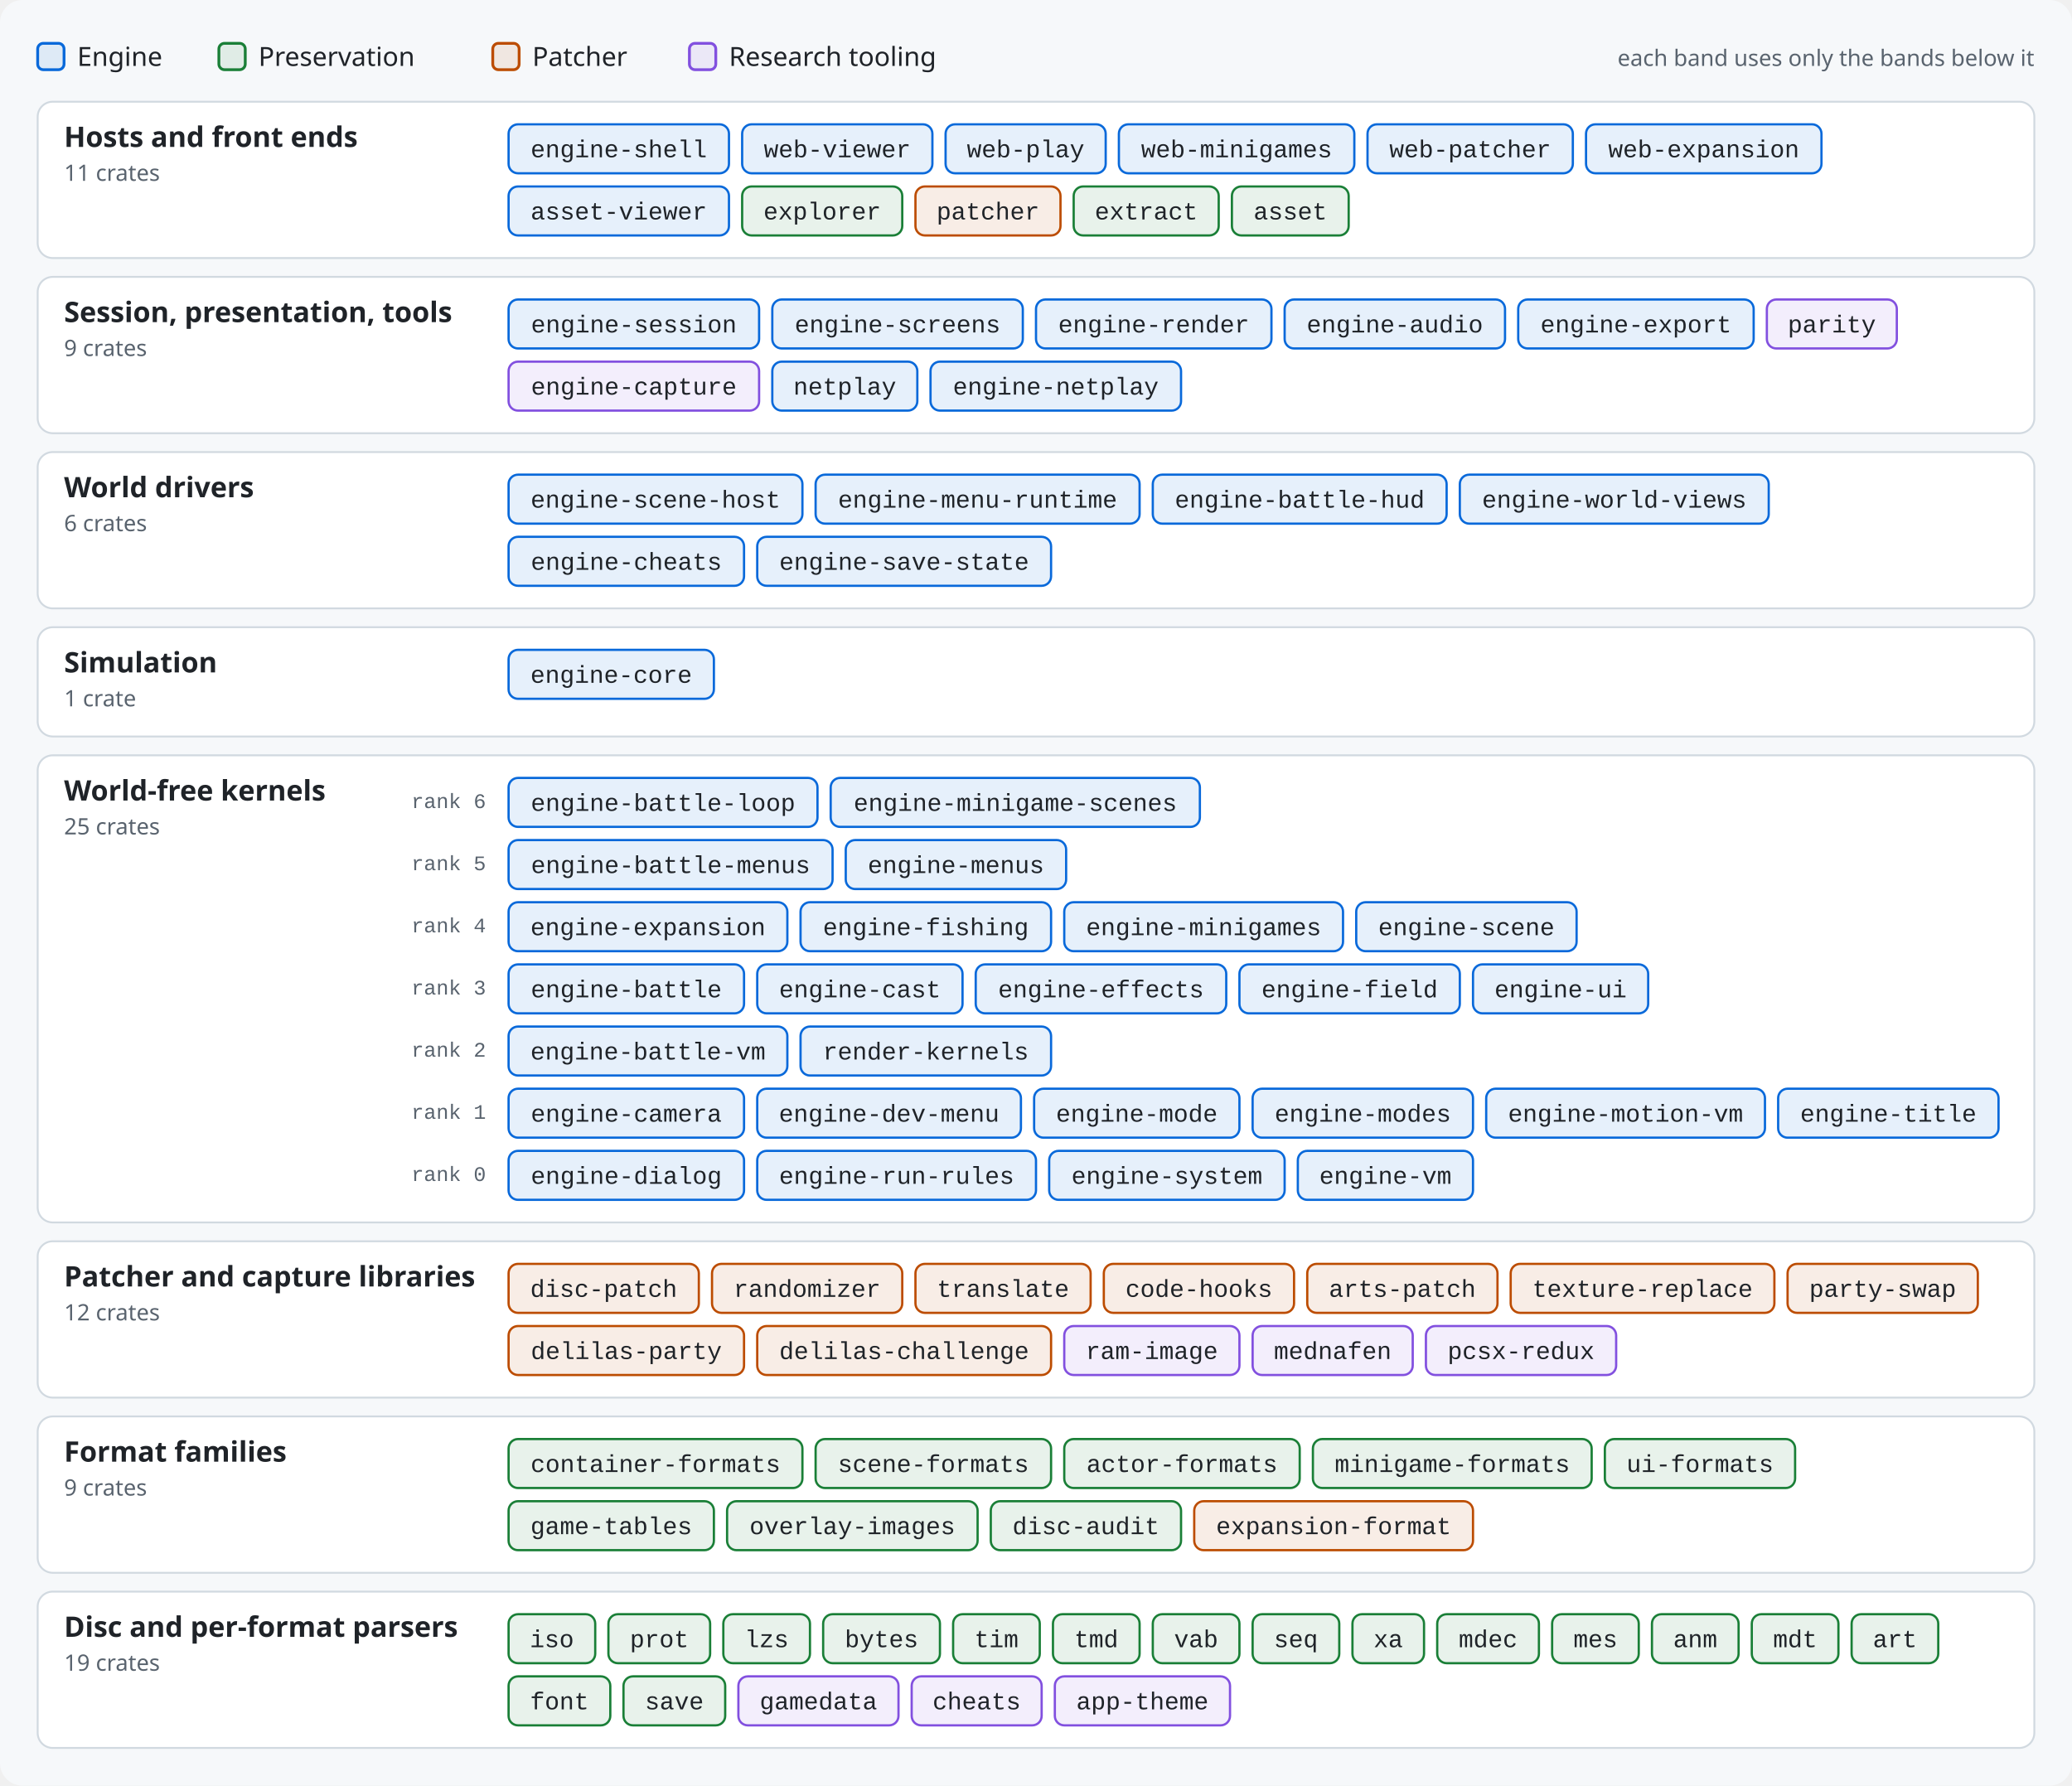
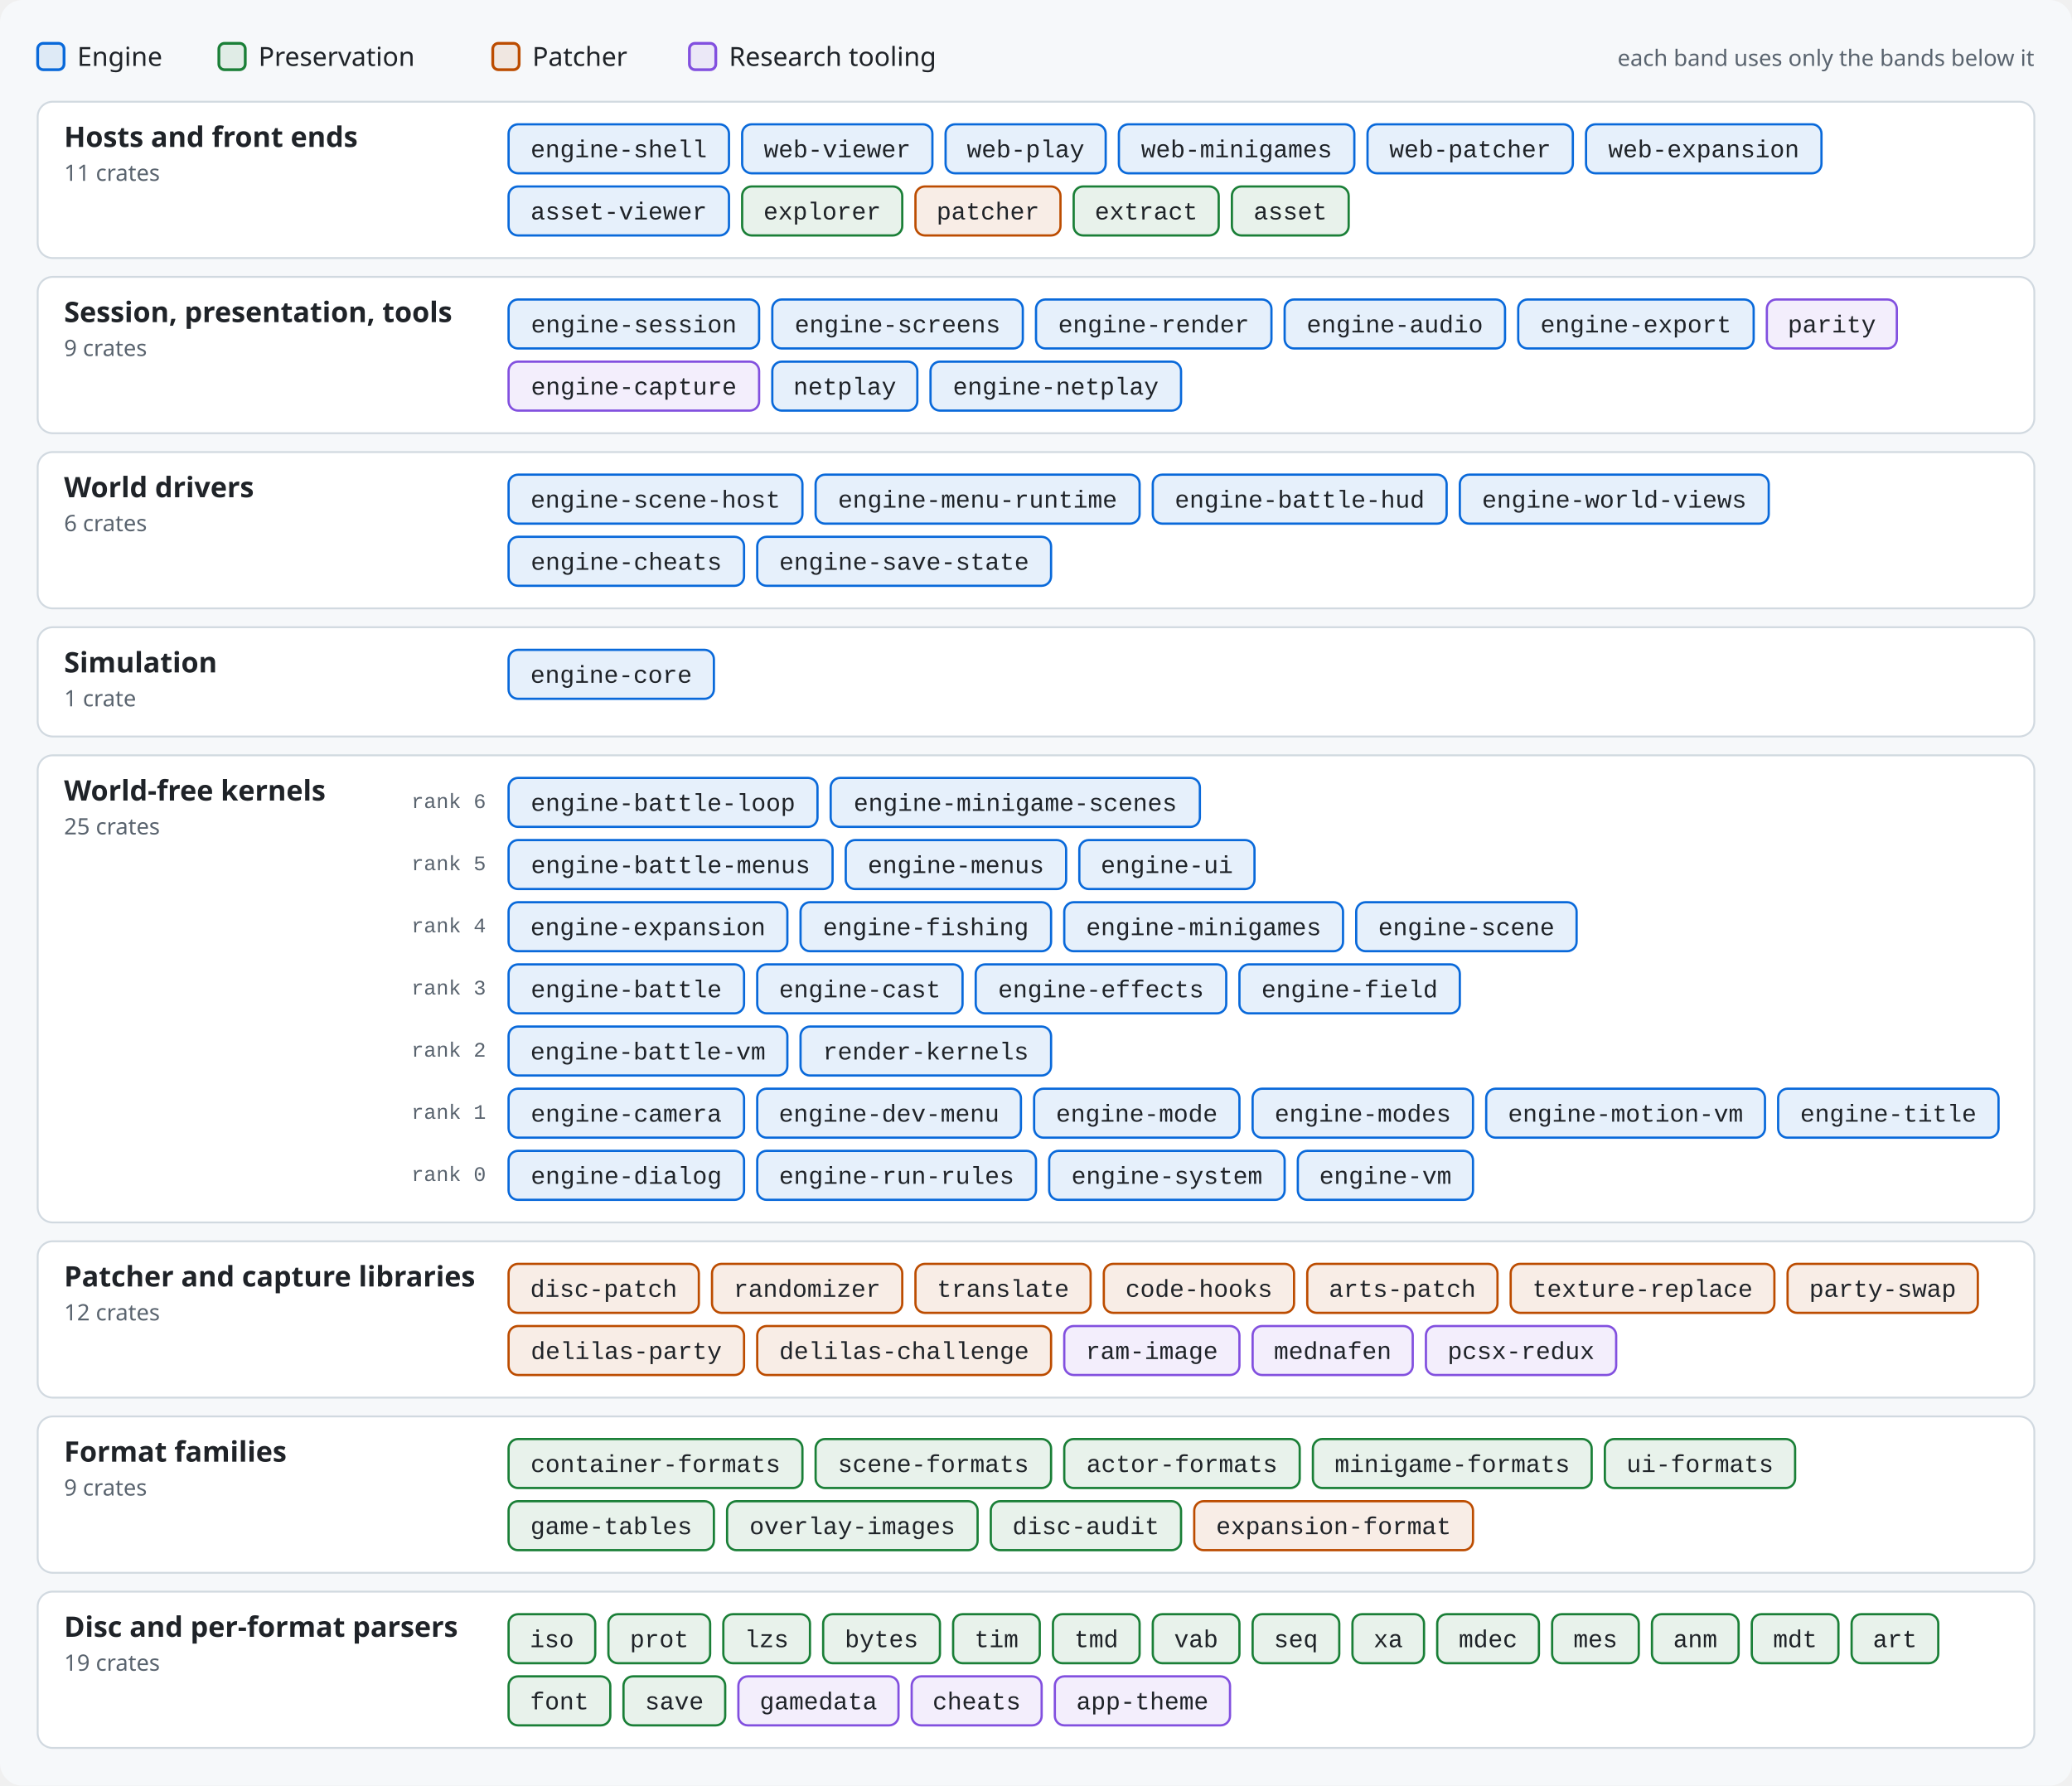
<svg xmlns="http://www.w3.org/2000/svg" viewBox="0 0 1100 948" width="1100" height="948" role="img" aria-labelledby="t d">
  <style>text{font-family:-apple-system, BlinkMacSystemFont, 'Segoe UI', 'Noto Sans', Helvetica, Arial, sans-serif;fill:#1f2328}.ch{font-family:ui-monospace, SFMono-Regular, Menlo, Consolas, 'Liberation Mono', monospace;font-size:13px}.bt{font-size:15px;font-weight:600}.mu{font-size:12px;fill:#59636e}.rk{font-family:ui-monospace, SFMono-Regular, Menlo, Consolas, 'Liberation Mono', monospace;font-size:11px;fill:#59636e}.lg{font-size:14px}</style>
  <rect width="1100" height="948" rx="12" fill="#f6f8fa" />
  <rect x="20" y="23" width="14" height="14" rx="3" fill="#0969da" fill-opacity="0.10" stroke="#0969da" stroke-width="1.5" />
  <text x="41" y="35" class="lg">Engine</text>
  <rect x="116.2" y="23" width="14" height="14" rx="3" fill="#1a7f37" fill-opacity="0.10" stroke="#1a7f37" stroke-width="1.5" />
  <text x="137.2" y="35" class="lg">Preservation</text>
  <rect x="261.6" y="23" width="14" height="14" rx="3" fill="#bc4c00" fill-opacity="0.10" stroke="#bc4c00" stroke-width="1.5" />
  <text x="282.6" y="35" class="lg">Patcher</text>
  <rect x="366" y="23" width="14" height="14" rx="3" fill="#8250df" fill-opacity="0.10" stroke="#8250df" stroke-width="1.5" />
  <text x="387" y="35" class="lg">Research tooling</text>
  <text x="1080" y="35" class="mu" text-anchor="end">each band uses only the bands below it</text>
  <rect x="20" y="54" width="1060" height="83" rx="8" fill="#ffffff" stroke="#d1d9e0" />
  <text x="34" y="78" class="bt">Hosts and front ends</text>
  <text x="34" y="96" class="mu">11 crates</text>
  <g>
    <rect x="270" y="66" width="117" height="26" rx="5" fill="#0969da" fill-opacity="0.10" stroke="#0969da" stroke-width="1.2" />
    <text x="328.5" y="83.5" class="ch" text-anchor="middle">engine-shell</text>
  </g>
  <g>
    <rect x="394" y="66" width="101" height="26" rx="5" fill="#0969da" fill-opacity="0.10" stroke="#0969da" stroke-width="1.2" />
    <text x="444.5" y="83.5" class="ch" text-anchor="middle">web-viewer</text>
  </g>
  <g>
    <rect x="502" y="66" width="85" height="26" rx="5" fill="#0969da" fill-opacity="0.10" stroke="#0969da" stroke-width="1.2" />
    <text x="544.5" y="83.5" class="ch" text-anchor="middle">web-play</text>
  </g>
  <g>
    <rect x="594" y="66" width="125" height="26" rx="5" fill="#0969da" fill-opacity="0.10" stroke="#0969da" stroke-width="1.2" />
    <text x="656.5" y="83.5" class="ch" text-anchor="middle">web-minigames</text>
  </g>
  <g>
    <rect x="726" y="66" width="109" height="26" rx="5" fill="#0969da" fill-opacity="0.10" stroke="#0969da" stroke-width="1.2" />
    <text x="780.5" y="83.5" class="ch" text-anchor="middle">web-patcher</text>
  </g>
  <g>
    <rect x="842" y="66" width="125" height="26" rx="5" fill="#0969da" fill-opacity="0.10" stroke="#0969da" stroke-width="1.2" />
    <text x="904.5" y="83.5" class="ch" text-anchor="middle">web-expansion</text>
  </g>
  <g>
    <rect x="270" y="99" width="117" height="26" rx="5" fill="#0969da" fill-opacity="0.10" stroke="#0969da" stroke-width="1.2" />
    <text x="328.5" y="116.5" class="ch" text-anchor="middle">asset-viewer</text>
  </g>
  <g>
    <rect x="394" y="99" width="85" height="26" rx="5" fill="#1a7f37" fill-opacity="0.10" stroke="#1a7f37" stroke-width="1.2" />
    <text x="436.5" y="116.5" class="ch" text-anchor="middle">explorer</text>
  </g>
  <g>
    <rect x="486" y="99" width="77" height="26" rx="5" fill="#bc4c00" fill-opacity="0.10" stroke="#bc4c00" stroke-width="1.2" />
    <text x="524.5" y="116.5" class="ch" text-anchor="middle">patcher</text>
  </g>
  <g>
    <rect x="570" y="99" width="77" height="26" rx="5" fill="#1a7f37" fill-opacity="0.10" stroke="#1a7f37" stroke-width="1.2" />
    <text x="608.5" y="116.5" class="ch" text-anchor="middle">extract</text>
  </g>
  <g>
    <rect x="654" y="99" width="62" height="26" rx="5" fill="#1a7f37" fill-opacity="0.10" stroke="#1a7f37" stroke-width="1.2" />
    <text x="685.0" y="116.5" class="ch" text-anchor="middle">asset</text>
  </g>
  <rect x="20" y="147" width="1060" height="83" rx="8" fill="#ffffff" stroke="#d1d9e0" />
  <text x="34" y="171" class="bt">Session, presentation, tools</text>
  <text x="34" y="189" class="mu">9 crates</text>
  <g>
    <rect x="270" y="159" width="133" height="26" rx="5" fill="#0969da" fill-opacity="0.10" stroke="#0969da" stroke-width="1.2" />
    <text x="336.5" y="176.5" class="ch" text-anchor="middle">engine-session</text>
  </g>
  <g>
    <rect x="410" y="159" width="133" height="26" rx="5" fill="#0969da" fill-opacity="0.10" stroke="#0969da" stroke-width="1.2" />
    <text x="476.5" y="176.5" class="ch" text-anchor="middle">engine-screens</text>
  </g>
  <g>
    <rect x="550" y="159" width="125" height="26" rx="5" fill="#0969da" fill-opacity="0.10" stroke="#0969da" stroke-width="1.2" />
    <text x="612.5" y="176.5" class="ch" text-anchor="middle">engine-render</text>
  </g>
  <g>
    <rect x="682" y="159" width="117" height="26" rx="5" fill="#0969da" fill-opacity="0.10" stroke="#0969da" stroke-width="1.2" />
    <text x="740.5" y="176.5" class="ch" text-anchor="middle">engine-audio</text>
  </g>
  <g>
    <rect x="806" y="159" width="125" height="26" rx="5" fill="#0969da" fill-opacity="0.10" stroke="#0969da" stroke-width="1.2" />
    <text x="868.5" y="176.5" class="ch" text-anchor="middle">engine-export</text>
  </g>
  <g>
    <rect x="938" y="159" width="69" height="26" rx="5" fill="#8250df" fill-opacity="0.10" stroke="#8250df" stroke-width="1.2" />
    <text x="972.5" y="176.5" class="ch" text-anchor="middle">parity</text>
  </g>
  <g>
    <rect x="270" y="192" width="133" height="26" rx="5" fill="#8250df" fill-opacity="0.10" stroke="#8250df" stroke-width="1.2" />
    <text x="336.5" y="209.5" class="ch" text-anchor="middle">engine-capture</text>
  </g>
  <g>
    <rect x="410" y="192" width="77" height="26" rx="5" fill="#0969da" fill-opacity="0.10" stroke="#0969da" stroke-width="1.2" />
    <text x="448.5" y="209.5" class="ch" text-anchor="middle">netplay</text>
  </g>
  <g>
    <rect x="494" y="192" width="133" height="26" rx="5" fill="#0969da" fill-opacity="0.10" stroke="#0969da" stroke-width="1.2" />
    <text x="560.5" y="209.5" class="ch" text-anchor="middle">engine-netplay</text>
  </g>
  <rect x="20" y="240" width="1060" height="83" rx="8" fill="#ffffff" stroke="#d1d9e0" />
  <text x="34" y="264" class="bt">World drivers</text>
  <text x="34" y="282" class="mu">6 crates</text>
  <g>
    <rect x="270" y="252" width="156" height="26" rx="5" fill="#0969da" fill-opacity="0.10" stroke="#0969da" stroke-width="1.2" />
    <text x="348.0" y="269.5" class="ch" text-anchor="middle">engine-scene-host</text>
  </g>
  <g>
    <rect x="433" y="252" width="172" height="26" rx="5" fill="#0969da" fill-opacity="0.10" stroke="#0969da" stroke-width="1.2" />
    <text x="519.0" y="269.5" class="ch" text-anchor="middle">engine-menu-runtime</text>
  </g>
  <g>
    <rect x="612" y="252" width="156" height="26" rx="5" fill="#0969da" fill-opacity="0.10" stroke="#0969da" stroke-width="1.2" />
    <text x="690.0" y="269.5" class="ch" text-anchor="middle">engine-battle-hud</text>
  </g>
  <g>
    <rect x="775" y="252" width="164" height="26" rx="5" fill="#0969da" fill-opacity="0.10" stroke="#0969da" stroke-width="1.2" />
    <text x="857.0" y="269.5" class="ch" text-anchor="middle">engine-world-views</text>
  </g>
  <g>
    <rect x="270" y="285" width="125" height="26" rx="5" fill="#0969da" fill-opacity="0.10" stroke="#0969da" stroke-width="1.2" />
    <text x="332.5" y="302.5" class="ch" text-anchor="middle">engine-cheats</text>
  </g>
  <g>
    <rect x="402" y="285" width="156" height="26" rx="5" fill="#0969da" fill-opacity="0.10" stroke="#0969da" stroke-width="1.2" />
    <text x="480.0" y="302.5" class="ch" text-anchor="middle">engine-save-state</text>
  </g>
  <rect x="20" y="333" width="1060" height="58" rx="8" fill="#ffffff" stroke="#d1d9e0" />
  <text x="34" y="357" class="bt">Simulation</text>
  <text x="34" y="375" class="mu">1 crate</text>
  <g>
    <rect x="270" y="345" width="109" height="26" rx="5" fill="#0969da" fill-opacity="0.10" stroke="#0969da" stroke-width="1.2" />
    <text x="324.5" y="362.5" class="ch" text-anchor="middle">engine-core</text>
  </g>
  <rect x="20" y="401" width="1060" height="248" rx="8" fill="#ffffff" stroke="#d1d9e0" />
  <text x="34" y="425" class="bt">World-free kernels</text>
  <text x="34" y="443" class="mu">25 crates</text>
  <text x="258" y="429" class="rk" text-anchor="end">rank 6</text>
  <g>
    <rect x="270" y="413" width="164" height="26" rx="5" fill="#0969da" fill-opacity="0.10" stroke="#0969da" stroke-width="1.2" />
    <text x="352.0" y="430.5" class="ch" text-anchor="middle">engine-battle-loop</text>
  </g>
  <g>
    <rect x="441" y="413" width="196" height="26" rx="5" fill="#0969da" fill-opacity="0.10" stroke="#0969da" stroke-width="1.2" />
    <text x="539.0" y="430.5" class="ch" text-anchor="middle">engine-minigame-scenes</text>
  </g>
  <text x="258" y="462" class="rk" text-anchor="end">rank 5</text>
  <g>
    <rect x="270" y="446" width="172" height="26" rx="5" fill="#0969da" fill-opacity="0.10" stroke="#0969da" stroke-width="1.2" />
    <text x="356.0" y="463.5" class="ch" text-anchor="middle">engine-battle-menus</text>
  </g>
  <g>
    <rect x="449" y="446" width="117" height="26" rx="5" fill="#0969da" fill-opacity="0.10" stroke="#0969da" stroke-width="1.2" />
    <text x="507.5" y="463.5" class="ch" text-anchor="middle">engine-menus</text>
  </g>
+   <g>
+     <rect x="573" y="446" width="93" height="26" rx="5" fill="#0969da" fill-opacity="0.10" stroke="#0969da" stroke-width="1.2" />
+     <text x="619.5" y="463.5" class="ch" text-anchor="middle">engine-ui</text>
+   </g>
  <text x="258" y="495" class="rk" text-anchor="end">rank 4</text>
  <g>
    <rect x="270" y="479" width="148" height="26" rx="5" fill="#0969da" fill-opacity="0.10" stroke="#0969da" stroke-width="1.2" />
    <text x="344.0" y="496.5" class="ch" text-anchor="middle">engine-expansion</text>
  </g>
  <g>
    <rect x="425" y="479" width="133" height="26" rx="5" fill="#0969da" fill-opacity="0.10" stroke="#0969da" stroke-width="1.2" />
    <text x="491.5" y="496.5" class="ch" text-anchor="middle">engine-fishing</text>
  </g>
  <g>
    <rect x="565" y="479" width="148" height="26" rx="5" fill="#0969da" fill-opacity="0.10" stroke="#0969da" stroke-width="1.2" />
    <text x="639.0" y="496.5" class="ch" text-anchor="middle">engine-minigames</text>
  </g>
  <g>
    <rect x="720" y="479" width="117" height="26" rx="5" fill="#0969da" fill-opacity="0.10" stroke="#0969da" stroke-width="1.2" />
    <text x="778.5" y="496.5" class="ch" text-anchor="middle">engine-scene</text>
  </g>
  <text x="258" y="528" class="rk" text-anchor="end">rank 3</text>
  <g>
    <rect x="270" y="512" width="125" height="26" rx="5" fill="#0969da" fill-opacity="0.10" stroke="#0969da" stroke-width="1.2" />
    <text x="332.5" y="529.5" class="ch" text-anchor="middle">engine-battle</text>
  </g>
  <g>
    <rect x="402" y="512" width="109" height="26" rx="5" fill="#0969da" fill-opacity="0.10" stroke="#0969da" stroke-width="1.2" />
    <text x="456.5" y="529.5" class="ch" text-anchor="middle">engine-cast</text>
  </g>
  <g>
    <rect x="518" y="512" width="133" height="26" rx="5" fill="#0969da" fill-opacity="0.10" stroke="#0969da" stroke-width="1.2" />
    <text x="584.5" y="529.5" class="ch" text-anchor="middle">engine-effects</text>
  </g>
  <g>
    <rect x="658" y="512" width="117" height="26" rx="5" fill="#0969da" fill-opacity="0.10" stroke="#0969da" stroke-width="1.2" />
    <text x="716.5" y="529.5" class="ch" text-anchor="middle">engine-field</text>
-   </g>
-   <g>
-     <rect x="782" y="512" width="93" height="26" rx="5" fill="#0969da" fill-opacity="0.10" stroke="#0969da" stroke-width="1.2" />
-     <text x="828.5" y="529.5" class="ch" text-anchor="middle">engine-ui</text>
  </g>
  <text x="258" y="561" class="rk" text-anchor="end">rank 2</text>
  <g>
    <rect x="270" y="545" width="148" height="26" rx="5" fill="#0969da" fill-opacity="0.10" stroke="#0969da" stroke-width="1.2" />
    <text x="344.0" y="562.5" class="ch" text-anchor="middle">engine-battle-vm</text>
  </g>
  <g>
    <rect x="425" y="545" width="133" height="26" rx="5" fill="#0969da" fill-opacity="0.10" stroke="#0969da" stroke-width="1.2" />
    <text x="491.5" y="562.5" class="ch" text-anchor="middle">render-kernels</text>
  </g>
  <text x="258" y="594" class="rk" text-anchor="end">rank 1</text>
  <g>
    <rect x="270" y="578" width="125" height="26" rx="5" fill="#0969da" fill-opacity="0.10" stroke="#0969da" stroke-width="1.2" />
    <text x="332.5" y="595.5" class="ch" text-anchor="middle">engine-camera</text>
  </g>
  <g>
    <rect x="402" y="578" width="140" height="26" rx="5" fill="#0969da" fill-opacity="0.10" stroke="#0969da" stroke-width="1.2" />
    <text x="472.0" y="595.5" class="ch" text-anchor="middle">engine-dev-menu</text>
  </g>
  <g>
    <rect x="549" y="578" width="109" height="26" rx="5" fill="#0969da" fill-opacity="0.10" stroke="#0969da" stroke-width="1.2" />
    <text x="603.5" y="595.5" class="ch" text-anchor="middle">engine-mode</text>
  </g>
  <g>
    <rect x="665" y="578" width="117" height="26" rx="5" fill="#0969da" fill-opacity="0.10" stroke="#0969da" stroke-width="1.2" />
    <text x="723.5" y="595.5" class="ch" text-anchor="middle">engine-modes</text>
  </g>
  <g>
    <rect x="789" y="578" width="148" height="26" rx="5" fill="#0969da" fill-opacity="0.10" stroke="#0969da" stroke-width="1.2" />
    <text x="863.0" y="595.5" class="ch" text-anchor="middle">engine-motion-vm</text>
  </g>
  <g>
    <rect x="944" y="578" width="117" height="26" rx="5" fill="#0969da" fill-opacity="0.10" stroke="#0969da" stroke-width="1.2" />
    <text x="1002.5" y="595.5" class="ch" text-anchor="middle">engine-title</text>
  </g>
  <text x="258" y="627" class="rk" text-anchor="end">rank 0</text>
  <g>
    <rect x="270" y="611" width="125" height="26" rx="5" fill="#0969da" fill-opacity="0.10" stroke="#0969da" stroke-width="1.2" />
    <text x="332.5" y="628.5" class="ch" text-anchor="middle">engine-dialog</text>
  </g>
  <g>
    <rect x="402" y="611" width="148" height="26" rx="5" fill="#0969da" fill-opacity="0.10" stroke="#0969da" stroke-width="1.2" />
    <text x="476.0" y="628.5" class="ch" text-anchor="middle">engine-run-rules</text>
  </g>
  <g>
    <rect x="557" y="611" width="125" height="26" rx="5" fill="#0969da" fill-opacity="0.10" stroke="#0969da" stroke-width="1.2" />
    <text x="619.5" y="628.5" class="ch" text-anchor="middle">engine-system</text>
  </g>
  <g>
    <rect x="689" y="611" width="93" height="26" rx="5" fill="#0969da" fill-opacity="0.10" stroke="#0969da" stroke-width="1.2" />
    <text x="735.5" y="628.5" class="ch" text-anchor="middle">engine-vm</text>
  </g>
  <rect x="20" y="659" width="1060" height="83" rx="8" fill="#ffffff" stroke="#d1d9e0" />
  <text x="34" y="683" class="bt">Patcher and capture libraries</text>
  <text x="34" y="701" class="mu">12 crates</text>
  <g>
    <rect x="270" y="671" width="101" height="26" rx="5" fill="#bc4c00" fill-opacity="0.10" stroke="#bc4c00" stroke-width="1.2" />
    <text x="320.5" y="688.5" class="ch" text-anchor="middle">disc-patch</text>
  </g>
  <g>
    <rect x="378" y="671" width="101" height="26" rx="5" fill="#bc4c00" fill-opacity="0.10" stroke="#bc4c00" stroke-width="1.2" />
    <text x="428.5" y="688.5" class="ch" text-anchor="middle">randomizer</text>
  </g>
  <g>
    <rect x="486" y="671" width="93" height="26" rx="5" fill="#bc4c00" fill-opacity="0.10" stroke="#bc4c00" stroke-width="1.2" />
    <text x="532.5" y="688.5" class="ch" text-anchor="middle">translate</text>
  </g>
  <g>
    <rect x="586" y="671" width="101" height="26" rx="5" fill="#bc4c00" fill-opacity="0.10" stroke="#bc4c00" stroke-width="1.2" />
    <text x="636.5" y="688.5" class="ch" text-anchor="middle">code-hooks</text>
  </g>
  <g>
    <rect x="694" y="671" width="101" height="26" rx="5" fill="#bc4c00" fill-opacity="0.10" stroke="#bc4c00" stroke-width="1.2" />
    <text x="744.5" y="688.5" class="ch" text-anchor="middle">arts-patch</text>
  </g>
  <g>
    <rect x="802" y="671" width="140" height="26" rx="5" fill="#bc4c00" fill-opacity="0.10" stroke="#bc4c00" stroke-width="1.2" />
    <text x="872.0" y="688.5" class="ch" text-anchor="middle">texture-replace</text>
  </g>
  <g>
    <rect x="949" y="671" width="101" height="26" rx="5" fill="#bc4c00" fill-opacity="0.10" stroke="#bc4c00" stroke-width="1.2" />
    <text x="999.5" y="688.5" class="ch" text-anchor="middle">party-swap</text>
  </g>
  <g>
    <rect x="270" y="704" width="125" height="26" rx="5" fill="#bc4c00" fill-opacity="0.10" stroke="#bc4c00" stroke-width="1.2" />
    <text x="332.5" y="721.5" class="ch" text-anchor="middle">delilas-party</text>
  </g>
  <g>
    <rect x="402" y="704" width="156" height="26" rx="5" fill="#bc4c00" fill-opacity="0.10" stroke="#bc4c00" stroke-width="1.2" />
    <text x="480.0" y="721.5" class="ch" text-anchor="middle">delilas-challenge</text>
  </g>
  <g>
    <rect x="565" y="704" width="93" height="26" rx="5" fill="#8250df" fill-opacity="0.10" stroke="#8250df" stroke-width="1.2" />
    <text x="611.5" y="721.5" class="ch" text-anchor="middle">ram-image</text>
  </g>
  <g>
    <rect x="665" y="704" width="85" height="26" rx="5" fill="#8250df" fill-opacity="0.10" stroke="#8250df" stroke-width="1.2" />
    <text x="707.5" y="721.5" class="ch" text-anchor="middle">mednafen</text>
  </g>
  <g>
    <rect x="757" y="704" width="101" height="26" rx="5" fill="#8250df" fill-opacity="0.10" stroke="#8250df" stroke-width="1.2" />
    <text x="807.5" y="721.5" class="ch" text-anchor="middle">pcsx-redux</text>
  </g>
  <rect x="20" y="752" width="1060" height="83" rx="8" fill="#ffffff" stroke="#d1d9e0" />
  <text x="34" y="776" class="bt">Format families</text>
  <text x="34" y="794" class="mu">9 crates</text>
  <g>
    <rect x="270" y="764" width="156" height="26" rx="5" fill="#1a7f37" fill-opacity="0.10" stroke="#1a7f37" stroke-width="1.2" />
    <text x="348.0" y="781.5" class="ch" text-anchor="middle">container-formats</text>
  </g>
  <g>
    <rect x="433" y="764" width="125" height="26" rx="5" fill="#1a7f37" fill-opacity="0.10" stroke="#1a7f37" stroke-width="1.2" />
    <text x="495.5" y="781.5" class="ch" text-anchor="middle">scene-formats</text>
  </g>
  <g>
    <rect x="565" y="764" width="125" height="26" rx="5" fill="#1a7f37" fill-opacity="0.10" stroke="#1a7f37" stroke-width="1.2" />
    <text x="627.5" y="781.5" class="ch" text-anchor="middle">actor-formats</text>
  </g>
  <g>
    <rect x="697" y="764" width="148" height="26" rx="5" fill="#1a7f37" fill-opacity="0.10" stroke="#1a7f37" stroke-width="1.2" />
    <text x="771.0" y="781.5" class="ch" text-anchor="middle">minigame-formats</text>
  </g>
  <g>
    <rect x="852" y="764" width="101" height="26" rx="5" fill="#1a7f37" fill-opacity="0.10" stroke="#1a7f37" stroke-width="1.2" />
    <text x="902.5" y="781.5" class="ch" text-anchor="middle">ui-formats</text>
  </g>
  <g>
    <rect x="270" y="797" width="109" height="26" rx="5" fill="#1a7f37" fill-opacity="0.10" stroke="#1a7f37" stroke-width="1.2" />
    <text x="324.5" y="814.5" class="ch" text-anchor="middle">game-tables</text>
  </g>
  <g>
    <rect x="386" y="797" width="133" height="26" rx="5" fill="#1a7f37" fill-opacity="0.10" stroke="#1a7f37" stroke-width="1.2" />
    <text x="452.5" y="814.5" class="ch" text-anchor="middle">overlay-images</text>
  </g>
  <g>
    <rect x="526" y="797" width="101" height="26" rx="5" fill="#1a7f37" fill-opacity="0.10" stroke="#1a7f37" stroke-width="1.2" />
    <text x="576.5" y="814.5" class="ch" text-anchor="middle">disc-audit</text>
  </g>
  <g>
    <rect x="634" y="797" width="148" height="26" rx="5" fill="#bc4c00" fill-opacity="0.10" stroke="#bc4c00" stroke-width="1.2" />
    <text x="708.0" y="814.5" class="ch" text-anchor="middle">expansion-format</text>
  </g>
  <rect x="20" y="845" width="1060" height="83" rx="8" fill="#ffffff" stroke="#d1d9e0" />
  <text x="34" y="869" class="bt">Disc and per-format parsers</text>
  <text x="34" y="887" class="mu">19 crates</text>
  <g>
    <rect x="270" y="857" width="46" height="26" rx="5" fill="#1a7f37" fill-opacity="0.10" stroke="#1a7f37" stroke-width="1.2" />
    <text x="293.0" y="874.5" class="ch" text-anchor="middle">iso</text>
  </g>
  <g>
    <rect x="323" y="857" width="54" height="26" rx="5" fill="#1a7f37" fill-opacity="0.10" stroke="#1a7f37" stroke-width="1.2" />
    <text x="350.0" y="874.5" class="ch" text-anchor="middle">prot</text>
  </g>
  <g>
    <rect x="384" y="857" width="46" height="26" rx="5" fill="#1a7f37" fill-opacity="0.10" stroke="#1a7f37" stroke-width="1.2" />
    <text x="407.0" y="874.5" class="ch" text-anchor="middle">lzs</text>
  </g>
  <g>
    <rect x="437" y="857" width="62" height="26" rx="5" fill="#1a7f37" fill-opacity="0.10" stroke="#1a7f37" stroke-width="1.2" />
    <text x="468.0" y="874.5" class="ch" text-anchor="middle">bytes</text>
  </g>
  <g>
    <rect x="506" y="857" width="46" height="26" rx="5" fill="#1a7f37" fill-opacity="0.10" stroke="#1a7f37" stroke-width="1.2" />
    <text x="529.0" y="874.5" class="ch" text-anchor="middle">tim</text>
  </g>
  <g>
    <rect x="559" y="857" width="46" height="26" rx="5" fill="#1a7f37" fill-opacity="0.10" stroke="#1a7f37" stroke-width="1.2" />
    <text x="582.0" y="874.5" class="ch" text-anchor="middle">tmd</text>
  </g>
  <g>
    <rect x="612" y="857" width="46" height="26" rx="5" fill="#1a7f37" fill-opacity="0.10" stroke="#1a7f37" stroke-width="1.2" />
    <text x="635.0" y="874.5" class="ch" text-anchor="middle">vab</text>
  </g>
  <g>
    <rect x="665" y="857" width="46" height="26" rx="5" fill="#1a7f37" fill-opacity="0.10" stroke="#1a7f37" stroke-width="1.2" />
    <text x="688.0" y="874.5" class="ch" text-anchor="middle">seq</text>
  </g>
  <g>
    <rect x="718" y="857" width="38" height="26" rx="5" fill="#1a7f37" fill-opacity="0.10" stroke="#1a7f37" stroke-width="1.2" />
    <text x="737.0" y="874.5" class="ch" text-anchor="middle">xa</text>
  </g>
  <g>
    <rect x="763" y="857" width="54" height="26" rx="5" fill="#1a7f37" fill-opacity="0.10" stroke="#1a7f37" stroke-width="1.2" />
    <text x="790.0" y="874.5" class="ch" text-anchor="middle">mdec</text>
  </g>
  <g>
    <rect x="824" y="857" width="46" height="26" rx="5" fill="#1a7f37" fill-opacity="0.10" stroke="#1a7f37" stroke-width="1.2" />
    <text x="847.0" y="874.5" class="ch" text-anchor="middle">mes</text>
  </g>
  <g>
    <rect x="877" y="857" width="46" height="26" rx="5" fill="#1a7f37" fill-opacity="0.10" stroke="#1a7f37" stroke-width="1.2" />
    <text x="900.0" y="874.5" class="ch" text-anchor="middle">anm</text>
  </g>
  <g>
    <rect x="930" y="857" width="46" height="26" rx="5" fill="#1a7f37" fill-opacity="0.10" stroke="#1a7f37" stroke-width="1.2" />
    <text x="953.0" y="874.5" class="ch" text-anchor="middle">mdt</text>
  </g>
  <g>
    <rect x="983" y="857" width="46" height="26" rx="5" fill="#1a7f37" fill-opacity="0.10" stroke="#1a7f37" stroke-width="1.2" />
    <text x="1006.0" y="874.5" class="ch" text-anchor="middle">art</text>
  </g>
  <g>
    <rect x="270" y="890" width="54" height="26" rx="5" fill="#1a7f37" fill-opacity="0.10" stroke="#1a7f37" stroke-width="1.2" />
    <text x="297.0" y="907.5" class="ch" text-anchor="middle">font</text>
  </g>
  <g>
    <rect x="331" y="890" width="54" height="26" rx="5" fill="#1a7f37" fill-opacity="0.10" stroke="#1a7f37" stroke-width="1.2" />
    <text x="358.0" y="907.5" class="ch" text-anchor="middle">save</text>
  </g>
  <g>
    <rect x="392" y="890" width="85" height="26" rx="5" fill="#8250df" fill-opacity="0.10" stroke="#8250df" stroke-width="1.2" />
    <text x="434.5" y="907.5" class="ch" text-anchor="middle">gamedata</text>
  </g>
  <g>
    <rect x="484" y="890" width="69" height="26" rx="5" fill="#8250df" fill-opacity="0.10" stroke="#8250df" stroke-width="1.2" />
    <text x="518.5" y="907.5" class="ch" text-anchor="middle">cheats</text>
  </g>
  <g>
    <rect x="560" y="890" width="93" height="26" rx="5" fill="#8250df" fill-opacity="0.10" stroke="#8250df" stroke-width="1.2" />
    <text x="606.5" y="907.5" class="ch" text-anchor="middle">app-theme</text>
  </g>
</svg>
